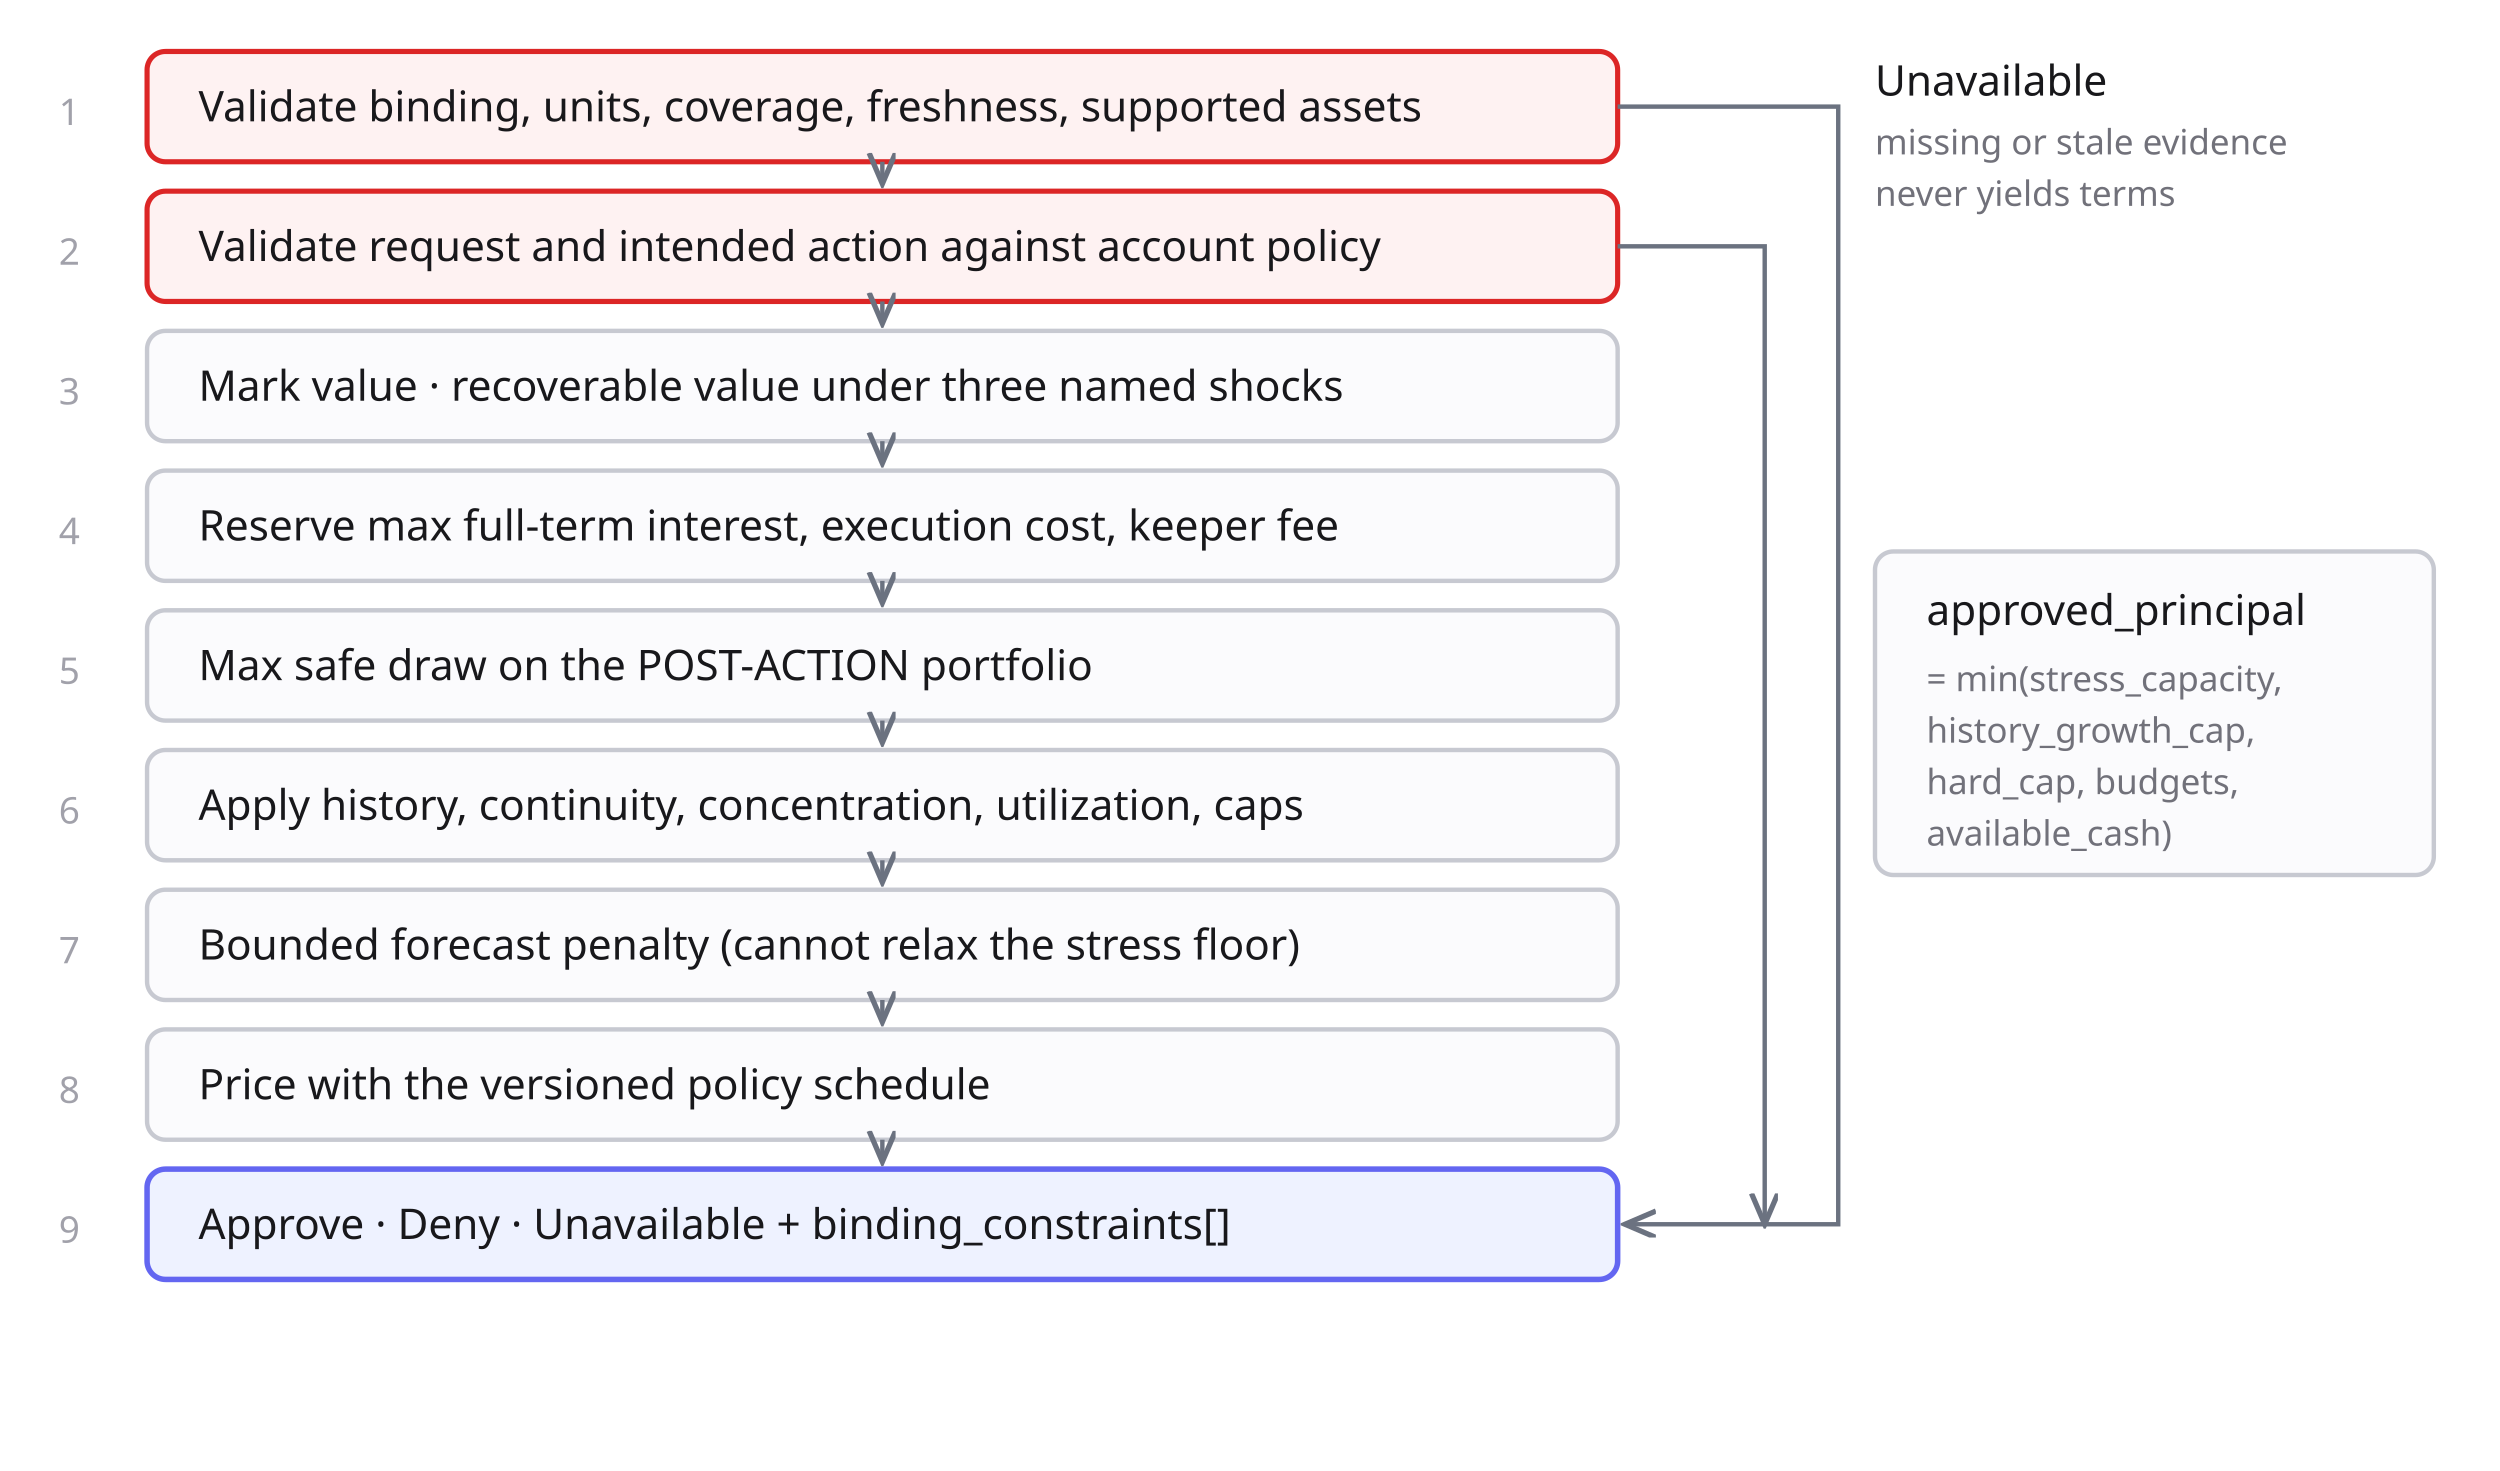
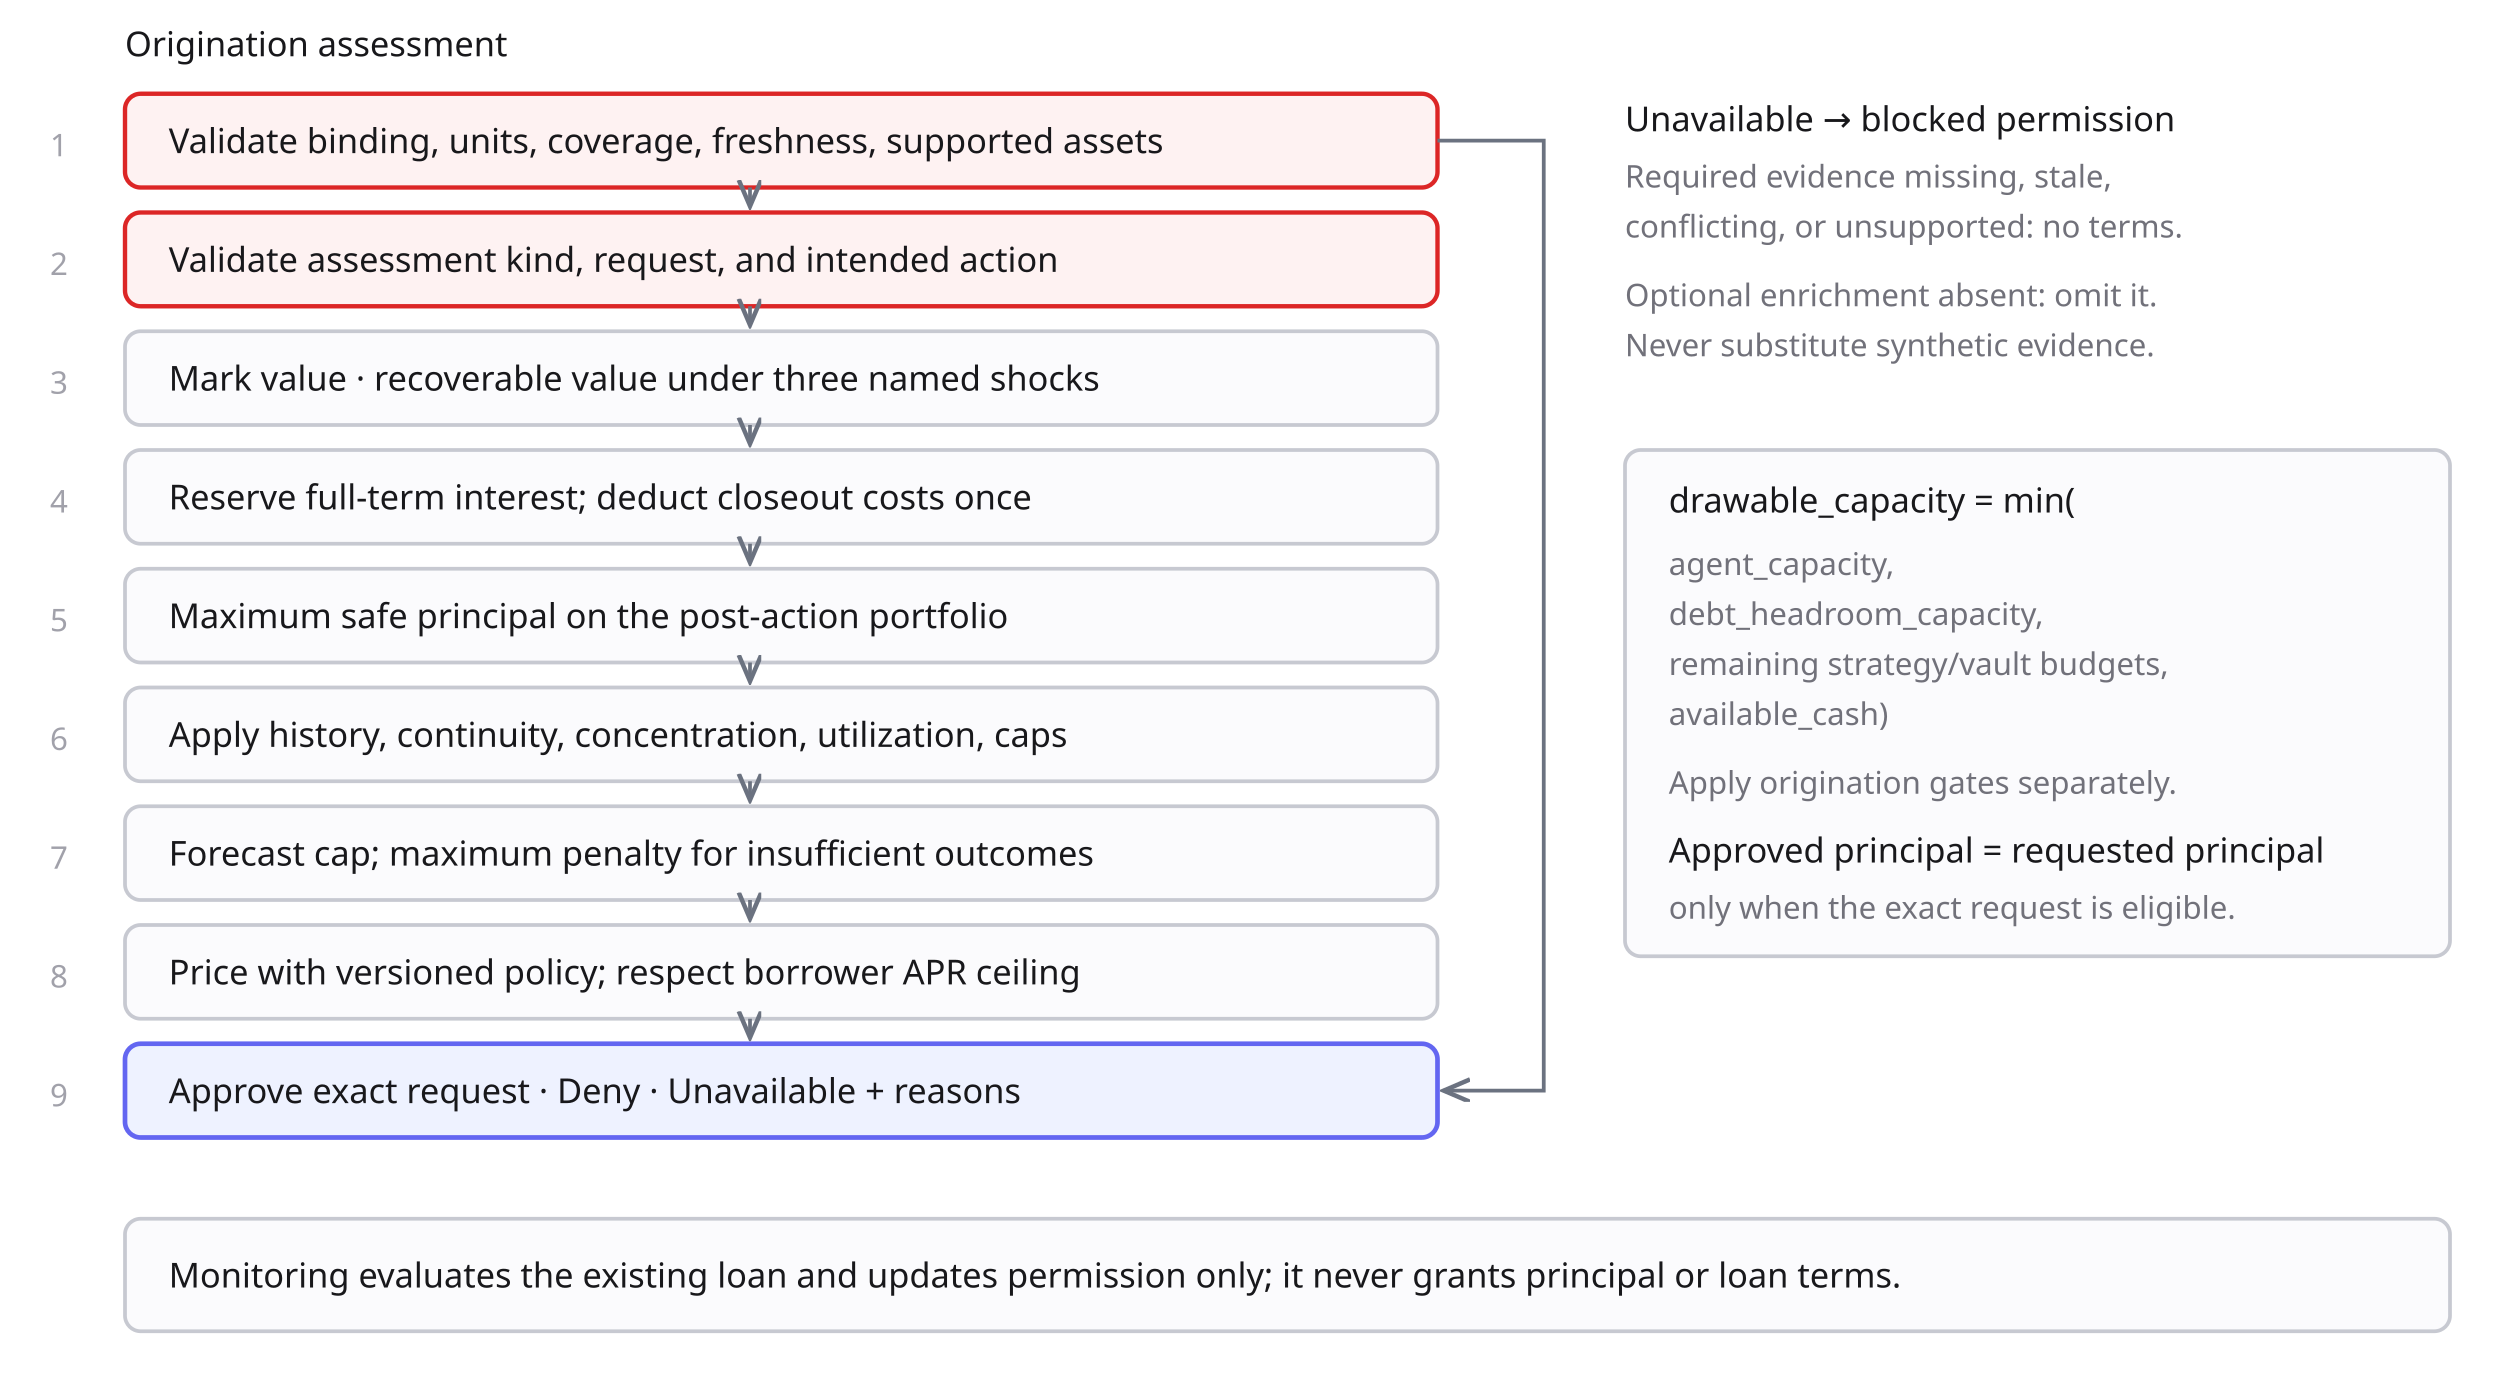
- <svg xmlns="http://www.w3.org/2000/svg" viewBox="0 0 680 400" width="680" height="400" font-family="ui-sans-serif,system-ui,sans-serif">
+ <svg xmlns="http://www.w3.org/2000/svg" viewBox="0 0 800 440" width="800" height="440" font-family="ui-sans-serif,system-ui,sans-serif">
  <style>
 .s1{fill:#fbfbfd;stroke:#c7c9d1;stroke-width:1.2;rx:5}
 .gate{fill:#fef2f2;stroke:#dc2626;stroke-width:1.4;rx:5}
 .out{fill:#eef2ff;stroke:#6366f1;stroke-width:1.5;rx:5}
-  .t{font-size:11.5px;fill:#18181b}.n{font-size:10px;fill:#a1a1aa}
-  .s{font-size:9.5px;fill:#71717a}
+  .t{font-size:11px;fill:#18181b}.n{font-size:10px;fill:#a1a1aa}
+  .s{font-size:10px;fill:#71717a}
 .a{stroke:#6b7280;stroke-width:1.2;fill:none;marker-end:url(#h)}
 @media (prefers-color-scheme:dark){
  .s1{fill:#1c1c20;stroke:#3f3f46}.gate{fill:#450a0a;stroke:#f87171}
  .out{fill:#1e1b4b;stroke:#818cf8}.t{fill:#e4e4e7}.s{fill:#a1a1aa}.a{stroke:#9ca3af}}
</style>
  <defs>
    <marker id="h" markerWidth="8" markerHeight="8" refX="7" refY="3" orient="auto">
      <path d="M0,0 L7,3 L0,6" fill="none" stroke="#6b7280" stroke-width="1.2" />
    </marker>
  </defs>
-   <rect class="s1 gate" x="40" y="14" width="400" height="30" />
-   <text x="16" y="34" class="n">1</text>
-   <text x="54" y="33" class="t">Validate binding, units, coverage, freshness, supported assets</text>
-   <rect class="s1 gate" x="40" y="52" width="400" height="30" />
-   <text x="16" y="72" class="n">2</text>
-   <text x="54" y="71" class="t">Validate request and intended action against account policy</text>
-   <rect class="s1" x="40" y="90" width="400" height="30" />
-   <text x="16" y="110" class="n">3</text>
-   <text x="54" y="109" class="t">Mark value · recoverable value under three named shocks</text>
-   <rect class="s1" x="40" y="128" width="400" height="30" />
-   <text x="16" y="148" class="n">4</text>
-   <text x="54" y="147" class="t">Reserve max full-term interest, execution cost, keeper fee</text>
-   <rect class="s1" x="40" y="166" width="400" height="30" />
-   <text x="16" y="186" class="n">5</text>
-   <text x="54" y="185" class="t">Max safe draw on the POST-ACTION portfolio</text>
-   <rect class="s1" x="40" y="204" width="400" height="30" />
-   <text x="16" y="224" class="n">6</text>
-   <text x="54" y="223" class="t">Apply history, continuity, concentration, utilization, caps</text>
-   <rect class="s1" x="40" y="242" width="400" height="30" />
-   <text x="16" y="262" class="n">7</text>
-   <text x="54" y="261" class="t">Bounded forecast penalty (cannot relax the stress floor)</text>
-   <rect class="s1" x="40" y="280" width="400" height="30" />
-   <text x="16" y="300" class="n">8</text>
-   <text x="54" y="299" class="t">Price with the versioned policy schedule</text>
-   <rect class="s1 out" x="40" y="318" width="400" height="30" />
-   <text x="16" y="338" class="n">9</text>
-   <text x="54" y="337" class="t">Approve · Deny · Unavailable + binding_constraints[]</text>
-   <line class="a" x1="240" y1="44" x2="240" y2="50" />
-   <line class="a" x1="240" y1="82" x2="240" y2="88" />
-   <line class="a" x1="240" y1="120" x2="240" y2="126" />
-   <line class="a" x1="240" y1="158" x2="240" y2="164" />
-   <line class="a" x1="240" y1="196" x2="240" y2="202" />
-   <line class="a" x1="240" y1="234" x2="240" y2="240" />
-   <line class="a" x1="240" y1="272" x2="240" y2="278" />
-   <line class="a" x1="240" y1="310" x2="240" y2="316" />
-   <path class="a" d="M440,29 L500,29 L500,333 L442,333" />
-   <path class="a" d="M440,67 L480,67 L480,333" />
-   <text x="510" y="26" class="t">Unavailable</text>
-   <text x="510" y="42" class="s">missing or stale evidence</text>
-   <text x="510" y="56" class="s">never yields terms</text>
-   <rect class="s1" x="510" y="150" width="152" height="88" />
-   <text x="524" y="170" class="t">approved_principal</text>
-   <text x="524" y="188" class="s">= min(stress_capacity,</text>
-   <text x="524" y="202" class="s">history_growth_cap,</text>
-   <text x="524" y="216" class="s">hard_cap, budgets,</text>
-   <text x="524" y="230" class="s">available_cash)</text>
+   <text x="40" y="18" class="t">Origination assessment</text>
+   <rect class="s1 gate" x="40" y="30" width="420" height="30" />
+   <text x="16" y="50" class="n">1</text>
+   <text x="54" y="49" class="t">Validate binding, units, coverage, freshness, supported assets</text>
+   <rect class="s1 gate" x="40" y="68" width="420" height="30" />
+   <text x="16" y="88" class="n">2</text>
+   <text x="54" y="87" class="t">Validate assessment kind, request, and intended action</text>
+   <rect class="s1" x="40" y="106" width="420" height="30" />
+   <text x="16" y="126" class="n">3</text>
+   <text x="54" y="125" class="t">Mark value · recoverable value under three named shocks</text>
+   <rect class="s1" x="40" y="144" width="420" height="30" />
+   <text x="16" y="164" class="n">4</text>
+   <text x="54" y="163" class="t">Reserve full-term interest; deduct closeout costs once</text>
+   <rect class="s1" x="40" y="182" width="420" height="30" />
+   <text x="16" y="202" class="n">5</text>
+   <text x="54" y="201" class="t">Maximum safe principal on the post-action portfolio</text>
+   <rect class="s1" x="40" y="220" width="420" height="30" />
+   <text x="16" y="240" class="n">6</text>
+   <text x="54" y="239" class="t">Apply history, continuity, concentration, utilization, caps</text>
+   <rect class="s1" x="40" y="258" width="420" height="30" />
+   <text x="16" y="278" class="n">7</text>
+   <text x="54" y="277" class="t">Forecast cap; maximum penalty for insufficient outcomes</text>
+   <rect class="s1" x="40" y="296" width="420" height="30" />
+   <text x="16" y="316" class="n">8</text>
+   <text x="54" y="315" class="t">Price with versioned policy; respect borrower APR ceiling</text>
+   <rect class="s1 out" x="40" y="334" width="420" height="30" />
+   <text x="16" y="354" class="n">9</text>
+   <text x="54" y="353" class="t">Approve exact request · Deny · Unavailable + reasons</text>
+   <line class="a" x1="240" y1="60" x2="240" y2="66" />
+   <line class="a" x1="240" y1="98" x2="240" y2="104" />
+   <line class="a" x1="240" y1="136" x2="240" y2="142" />
+   <line class="a" x1="240" y1="174" x2="240" y2="180" />
+   <line class="a" x1="240" y1="212" x2="240" y2="218" />
+   <line class="a" x1="240" y1="250" x2="240" y2="256" />
+   <line class="a" x1="240" y1="288" x2="240" y2="294" />
+   <line class="a" x1="240" y1="326" x2="240" y2="332" />
+   <path class="a" d="M460,45 L494,45 L494,349 L462,349" />
+   <text x="520" y="42" class="t">Unavailable → blocked permission</text>
+   <text x="520" y="60" class="s">Required evidence missing, stale,</text>
+   <text x="520" y="76" class="s">conflicting, or unsupported: no terms.</text>
+   <text x="520" y="98" class="s">Optional enrichment absent: omit it.</text>
+   <text x="520" y="114" class="s">Never substitute synthetic evidence.</text>
+   <rect class="s1" x="520" y="144" width="264" height="162" />
+   <text x="534" y="164" class="t">drawable_capacity = min(</text>
+   <text x="534" y="184" class="s">  agent_capacity,</text>
+   <text x="534" y="200" class="s">  debt_headroom_capacity,</text>
+   <text x="534" y="216" class="s">  remaining strategy/vault budgets,</text>
+   <text x="534" y="232" class="s">  available_cash)</text>
+   <text x="534" y="254" class="s">Apply origination gates separately.</text>
+   <text x="534" y="276" class="t">Approved principal = requested principal</text>
+   <text x="534" y="294" class="s">only when the exact request is eligible.</text>
+   <rect class="s1" x="40" y="390" width="744" height="36" />
+   <text x="54" y="412" class="t">Monitoring evaluates the existing loan and updates permission only; it never grants principal or loan terms.</text>
</svg>
